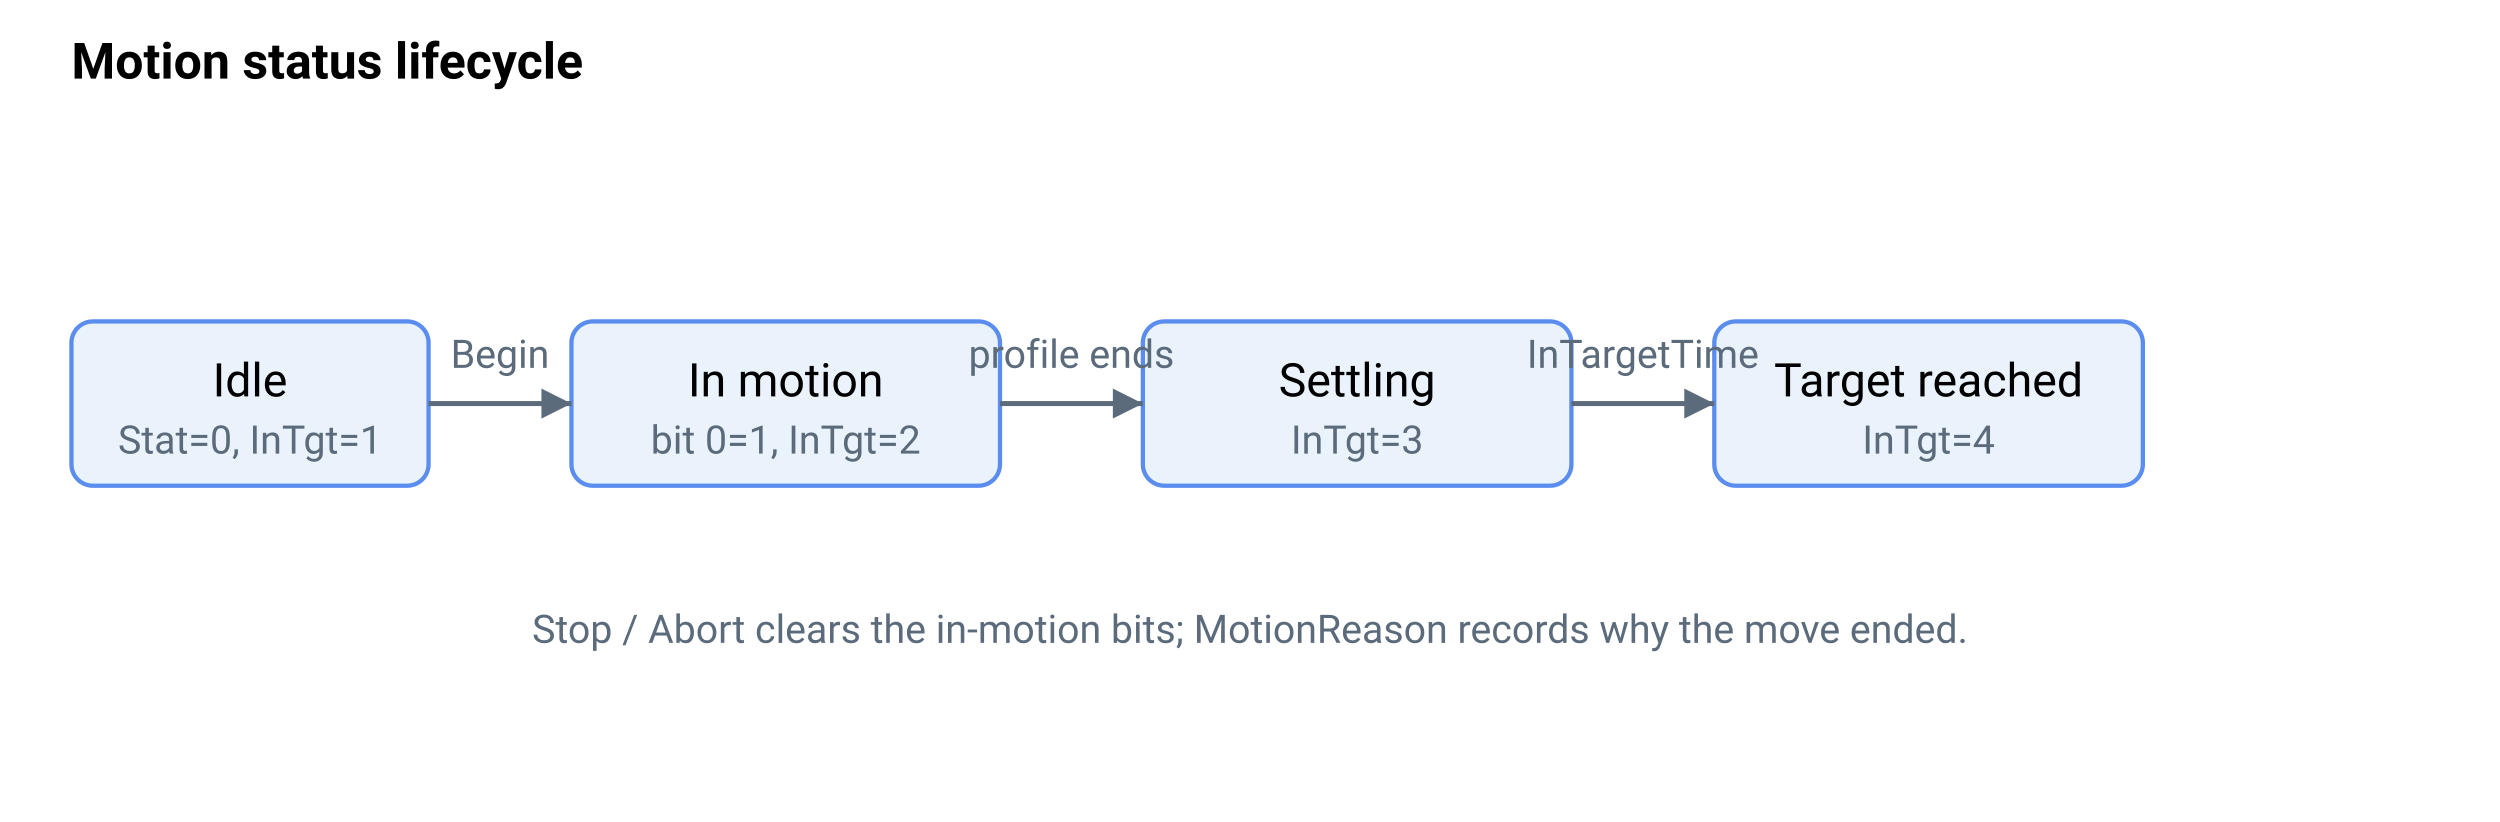
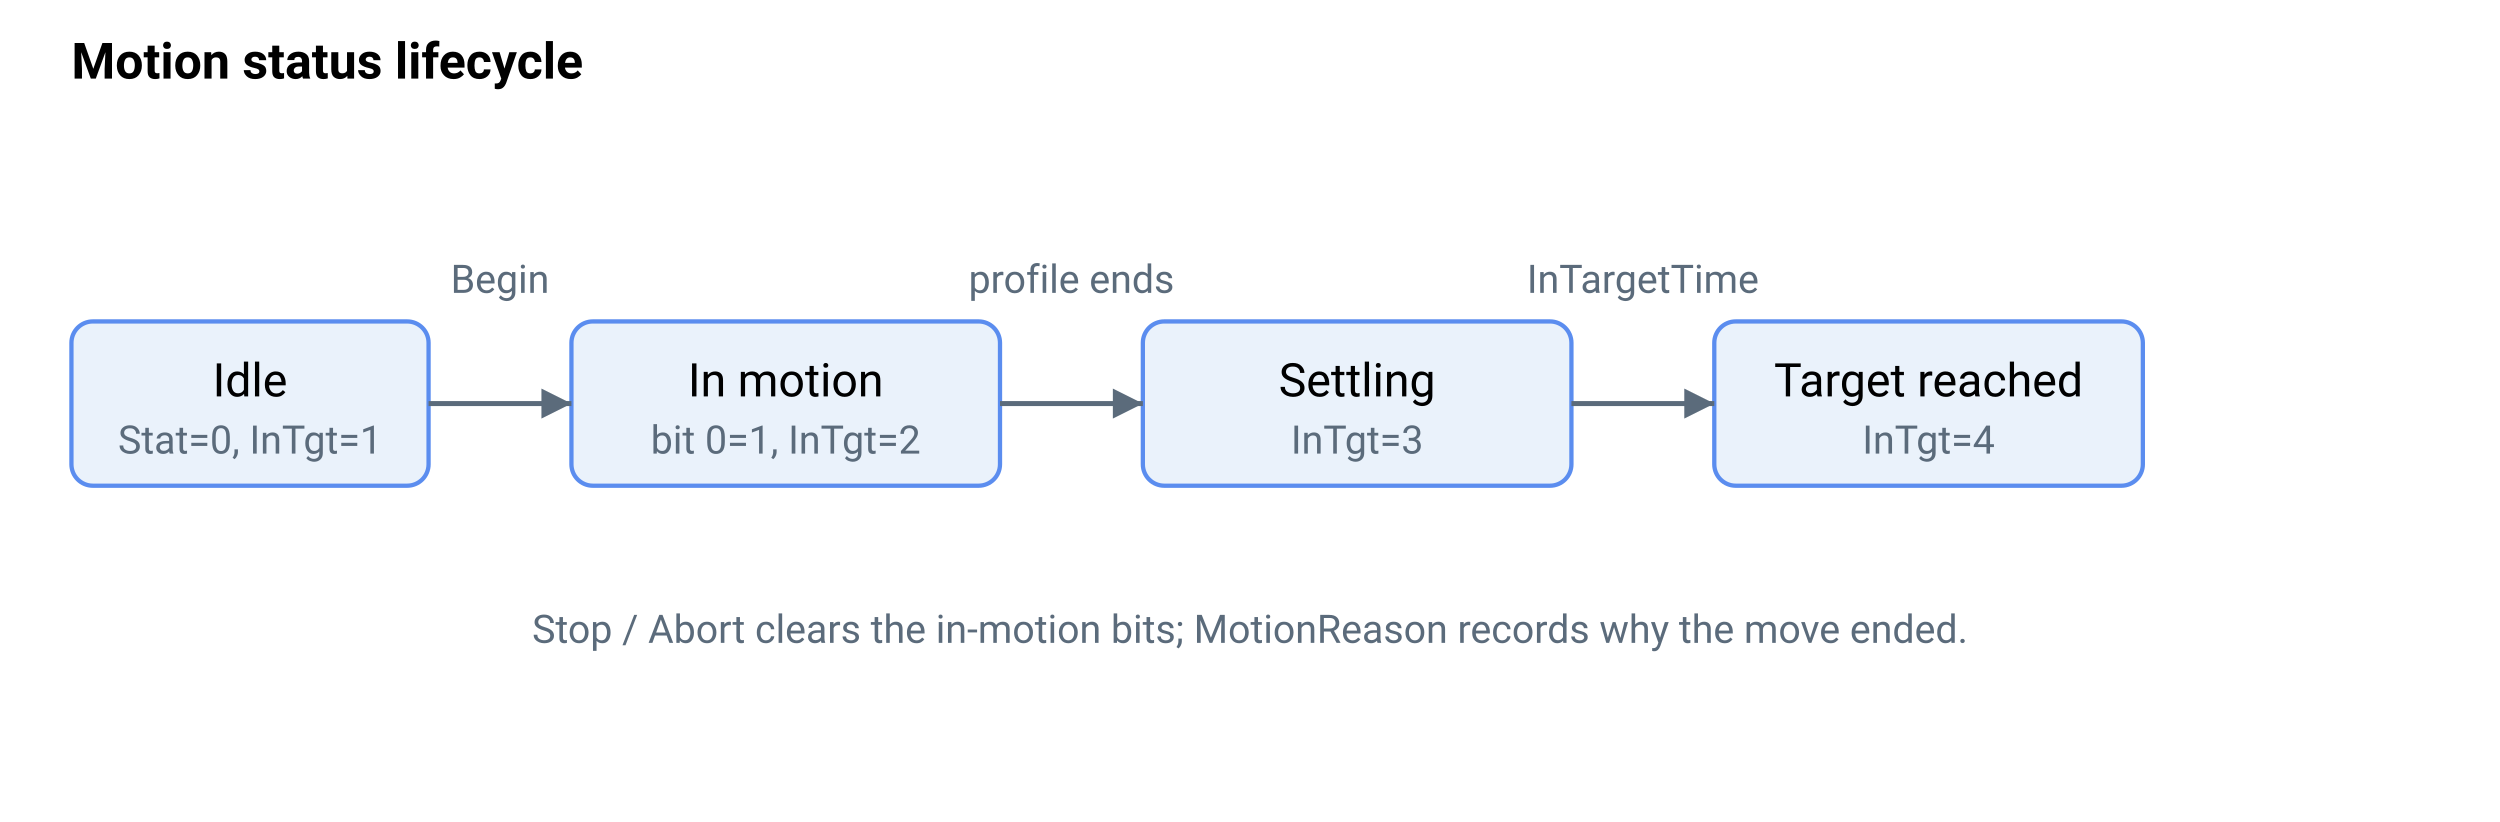
<svg xmlns="http://www.w3.org/2000/svg" width="700" height="230" viewBox="0 0 700 230" font-family="-apple-system,Segoe UI,Roboto,sans-serif" font-size="13" role="img" aria-label="Motion status lifecycle: Idle to In-motion on Begin, to Settling when the profile ends, to Target reached after InTargetTime; Stop or Abort clears the in-motion bits and MotionReason records why the move ended.">
  <defs>
    <marker id="arrow" markerWidth="8" markerHeight="8" refX="6" refY="3" orient="auto">
      <path d="M0,0 L6,3 L0,6 Z" fill="#5b6b7b" />
    </marker>
  </defs>
  <text x="20" y="22" font-size="14" font-weight="bold">Motion status lifecycle</text>
  <rect x="20" y="90" width="100" height="46" rx="6" fill="#eaf2fb" stroke="#5b8def" stroke-width="1.2" />
  <text x="70" y="111" text-anchor="middle">Idle</text>
  <text x="70" y="127" text-anchor="middle" font-size="11" fill="#5b6b7b">Stat=0, InTgt=1</text>
  <rect x="160" y="90" width="120" height="46" rx="6" fill="#eaf2fb" stroke="#5b8def" stroke-width="1.2" />
  <text x="220" y="111" text-anchor="middle">In motion</text>
  <text x="220" y="127" text-anchor="middle" font-size="11" fill="#5b6b7b">bit 0=1, InTgt=2</text>
  <rect x="320" y="90" width="120" height="46" rx="6" fill="#eaf2fb" stroke="#5b8def" stroke-width="1.2" />
  <text x="380" y="111" text-anchor="middle">Settling</text>
  <text x="380" y="127" text-anchor="middle" font-size="11" fill="#5b6b7b">InTgt=3</text>
  <rect x="480" y="90" width="120" height="46" rx="6" fill="#eaf2fb" stroke="#5b8def" stroke-width="1.2" />
  <text x="540" y="111" text-anchor="middle">Target reached</text>
  <text x="540" y="127" text-anchor="middle" font-size="11" fill="#5b6b7b">InTgt=4</text>
  <line x1="120" y1="113" x2="160" y2="113" stroke="#5b6b7b" stroke-width="1.4" marker-end="url(#arrow)" />
-   <text x="140" y="103" text-anchor="middle" fill="#5b6b7b" font-size="11">Begin</text>
+   <text x="140" y="82" text-anchor="middle" fill="#5b6b7b" font-size="11">Begin</text>
  <line x1="280" y1="113" x2="320" y2="113" stroke="#5b6b7b" stroke-width="1.4" marker-end="url(#arrow)" />
-   <text x="300" y="103" text-anchor="middle" fill="#5b6b7b" font-size="11">profile ends</text>
+   <text x="300" y="82" text-anchor="middle" fill="#5b6b7b" font-size="11">profile ends</text>
  <line x1="440" y1="113" x2="480" y2="113" stroke="#5b6b7b" stroke-width="1.4" marker-end="url(#arrow)" />
-   <text x="460" y="103" text-anchor="middle" fill="#5b6b7b" font-size="11">InTargetTime</text>
+   <text x="460" y="82" text-anchor="middle" fill="#5b6b7b" font-size="11">InTargetTime</text>
  <text x="350" y="180" text-anchor="middle" fill="#5b6b7b" font-size="11">Stop / Abort clears the in-motion bits; MotionReason records why the move ended.</text>
</svg>
